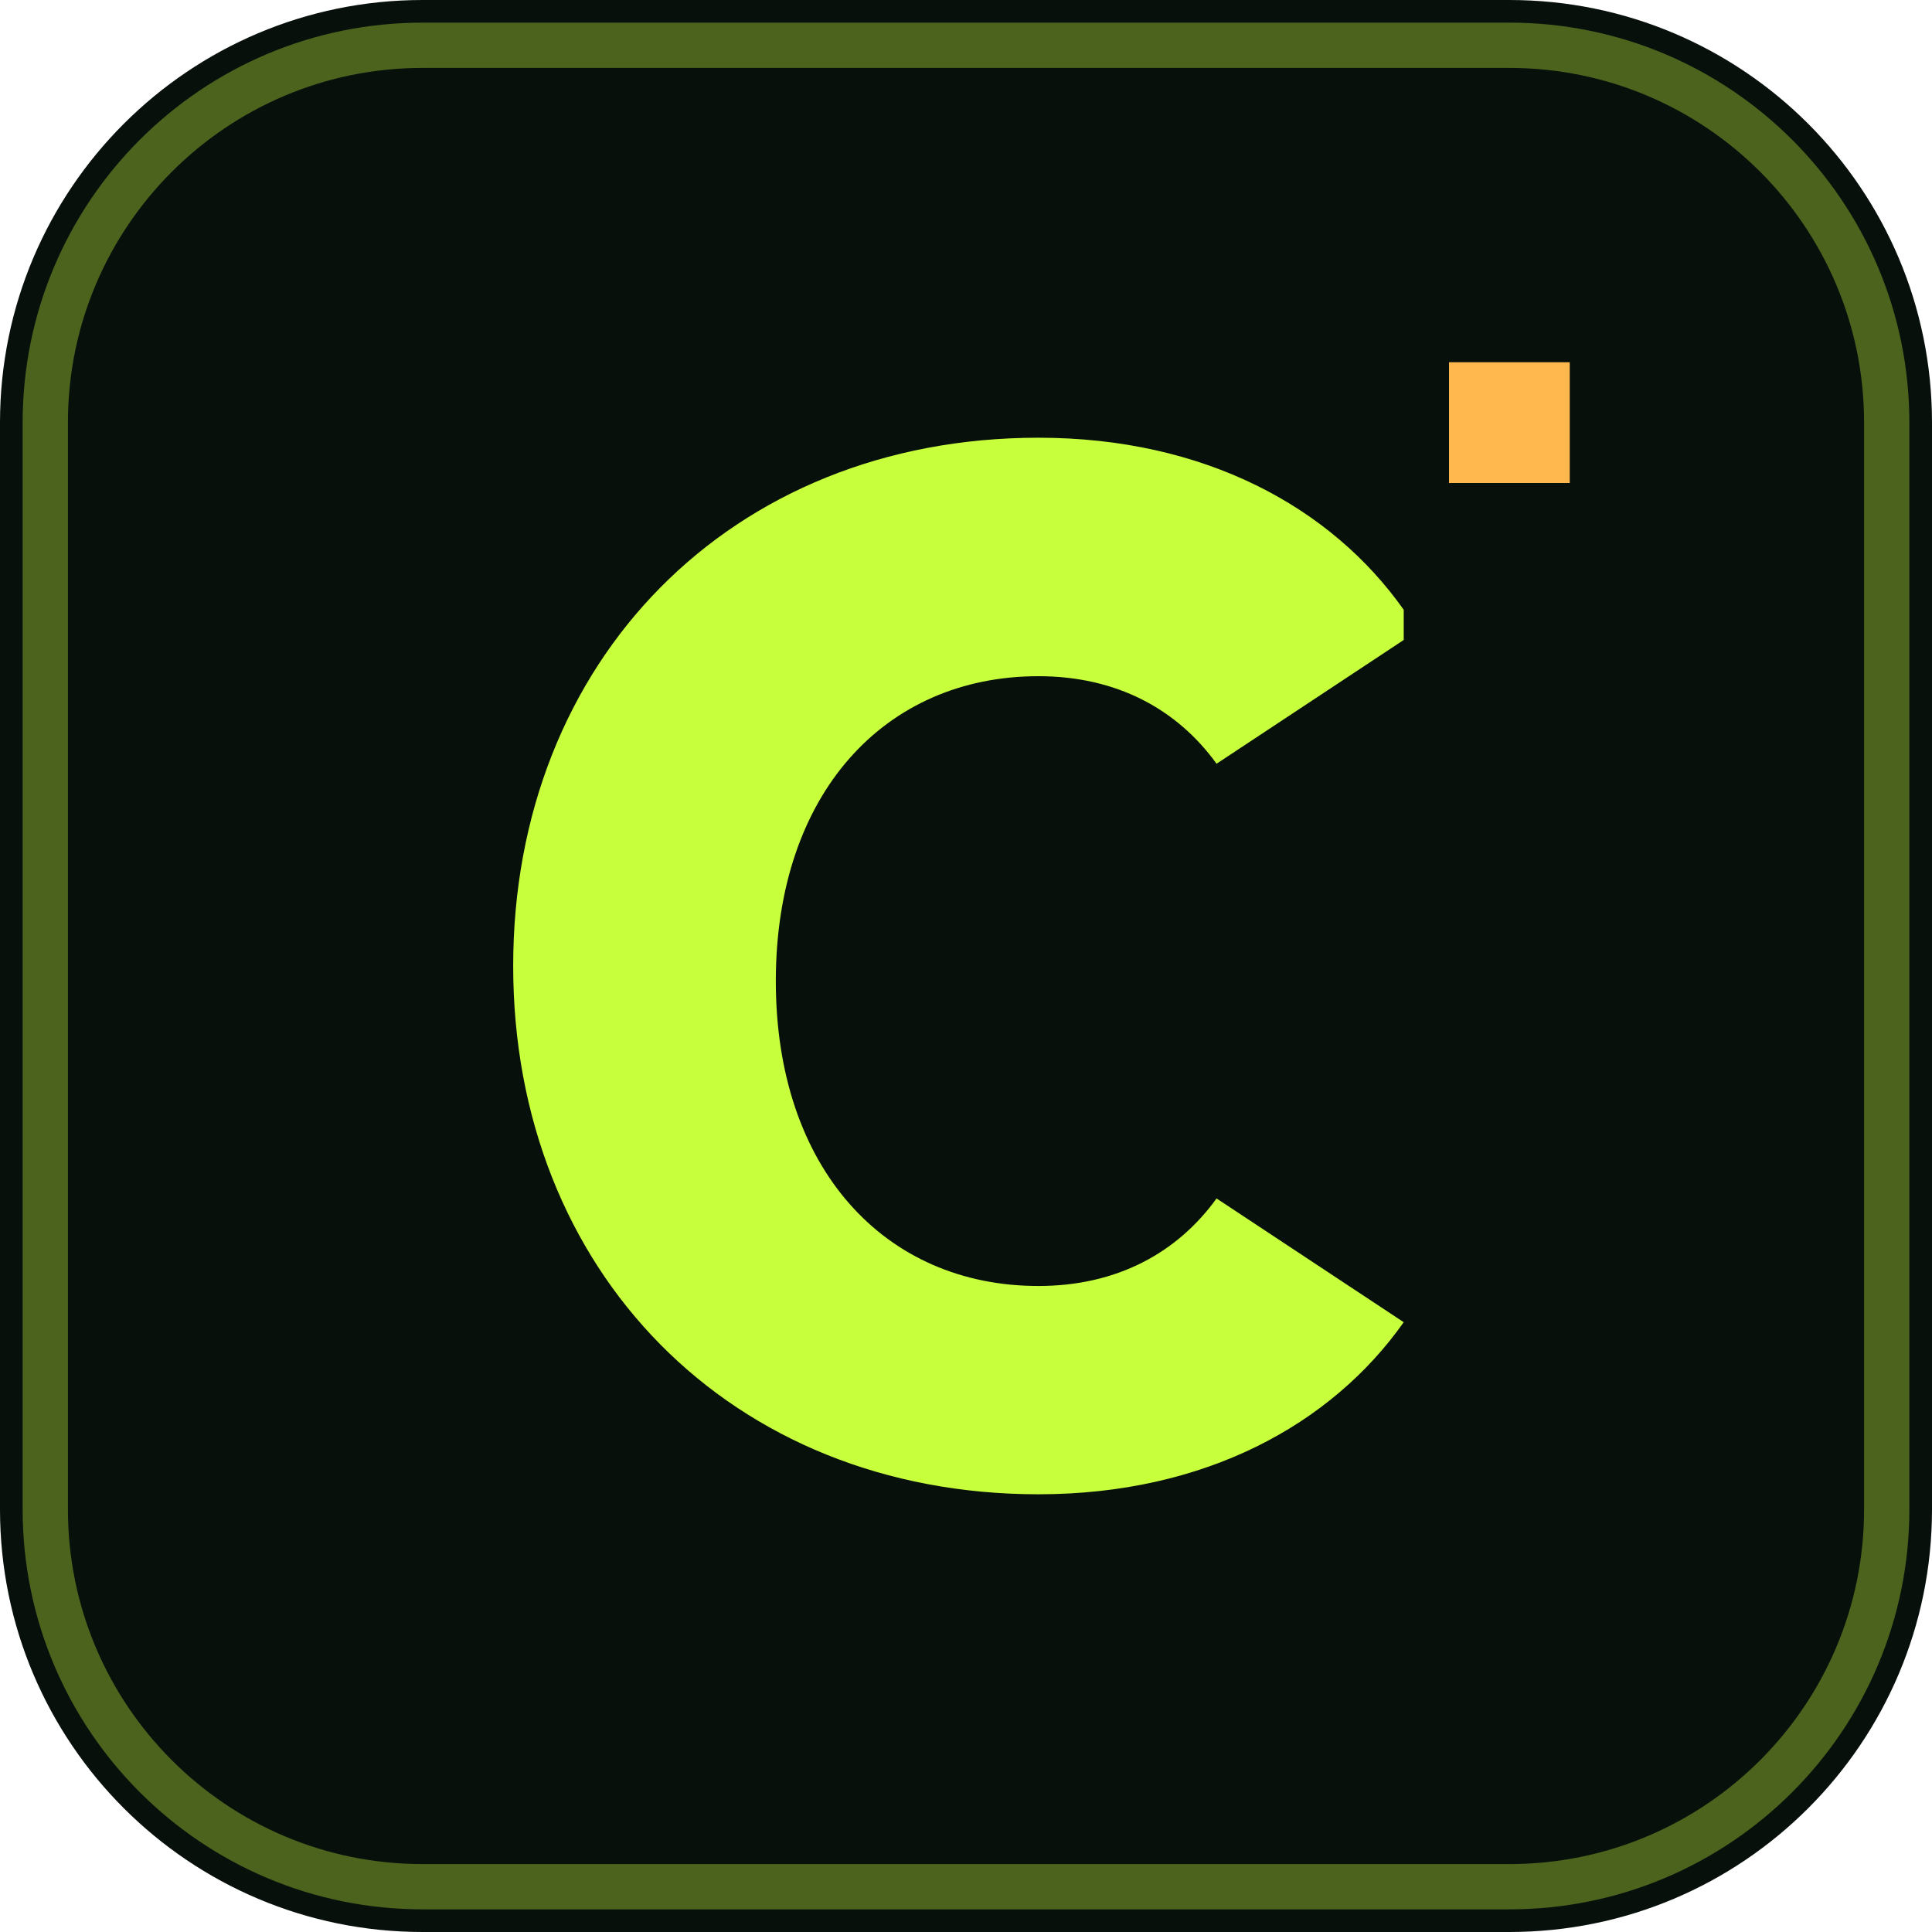
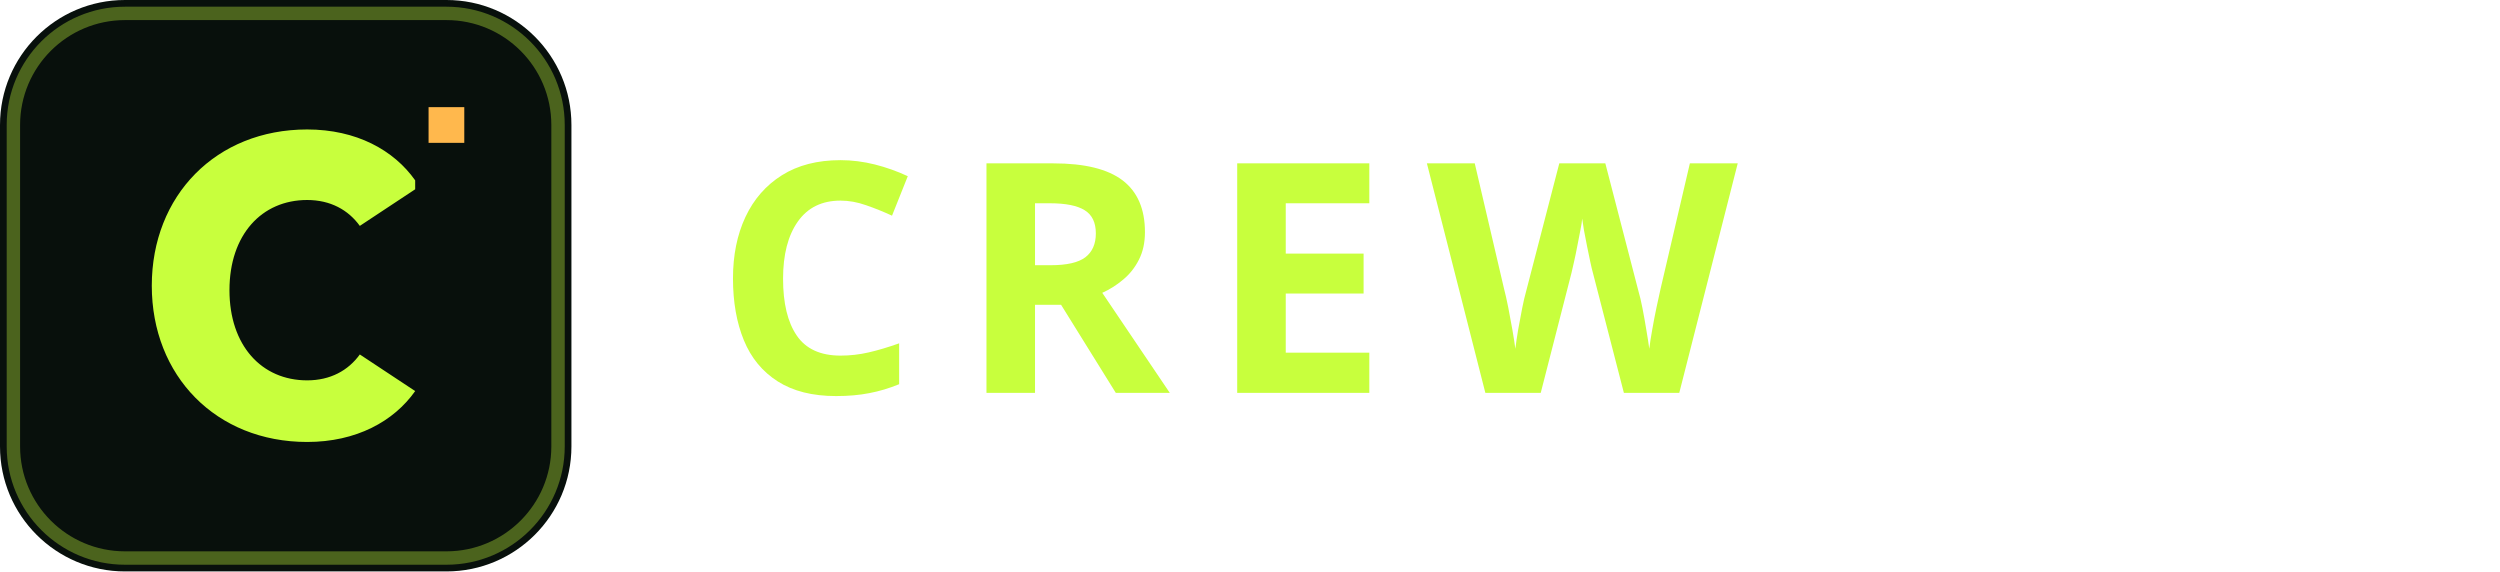
- <svg xmlns="http://www.w3.org/2000/svg" viewBox="0 0 64 64" role="img" aria-label="CREW">
+ <svg xmlns="http://www.w3.org/2000/svg" viewBox="0 0 280 64" role="img" aria-label="CREW">
  <rect width="64" height="64" rx="14" fill="#08100C" />
  <rect x="1.5" y="1.5" width="61" height="61" rx="12.5" fill="none" stroke="#C8FF3D" stroke-opacity="0.35" stroke-width="1.5" />
  <path d="M46.5 20.2c-2.4-3.4-6.6-5.7-12.1-5.7-10.2 0-17.4 7.4-17.4 17.5S24.2 49.5 34.4 49.5c5.5 0 9.7-2.3 12.1-5.7l-6.2-4.1c-1.3 1.8-3.3 2.9-5.9 2.9-5.1 0-8.7-3.9-8.7-10.1s3.6-10.1 8.7-10.1c2.6 0 4.6 1.1 5.9 2.9l6.2-4.1z" fill="#C8FF3D" />
  <path d="M48 12h4v4h-4z" fill="#FFB84D" />
+   <text x="80" y="44" fill="#C8FF3D" font-family="Syne, Arial Black, sans-serif" font-size="36" font-weight="800" letter-spacing="0.12em">CREW</text>
</svg>
